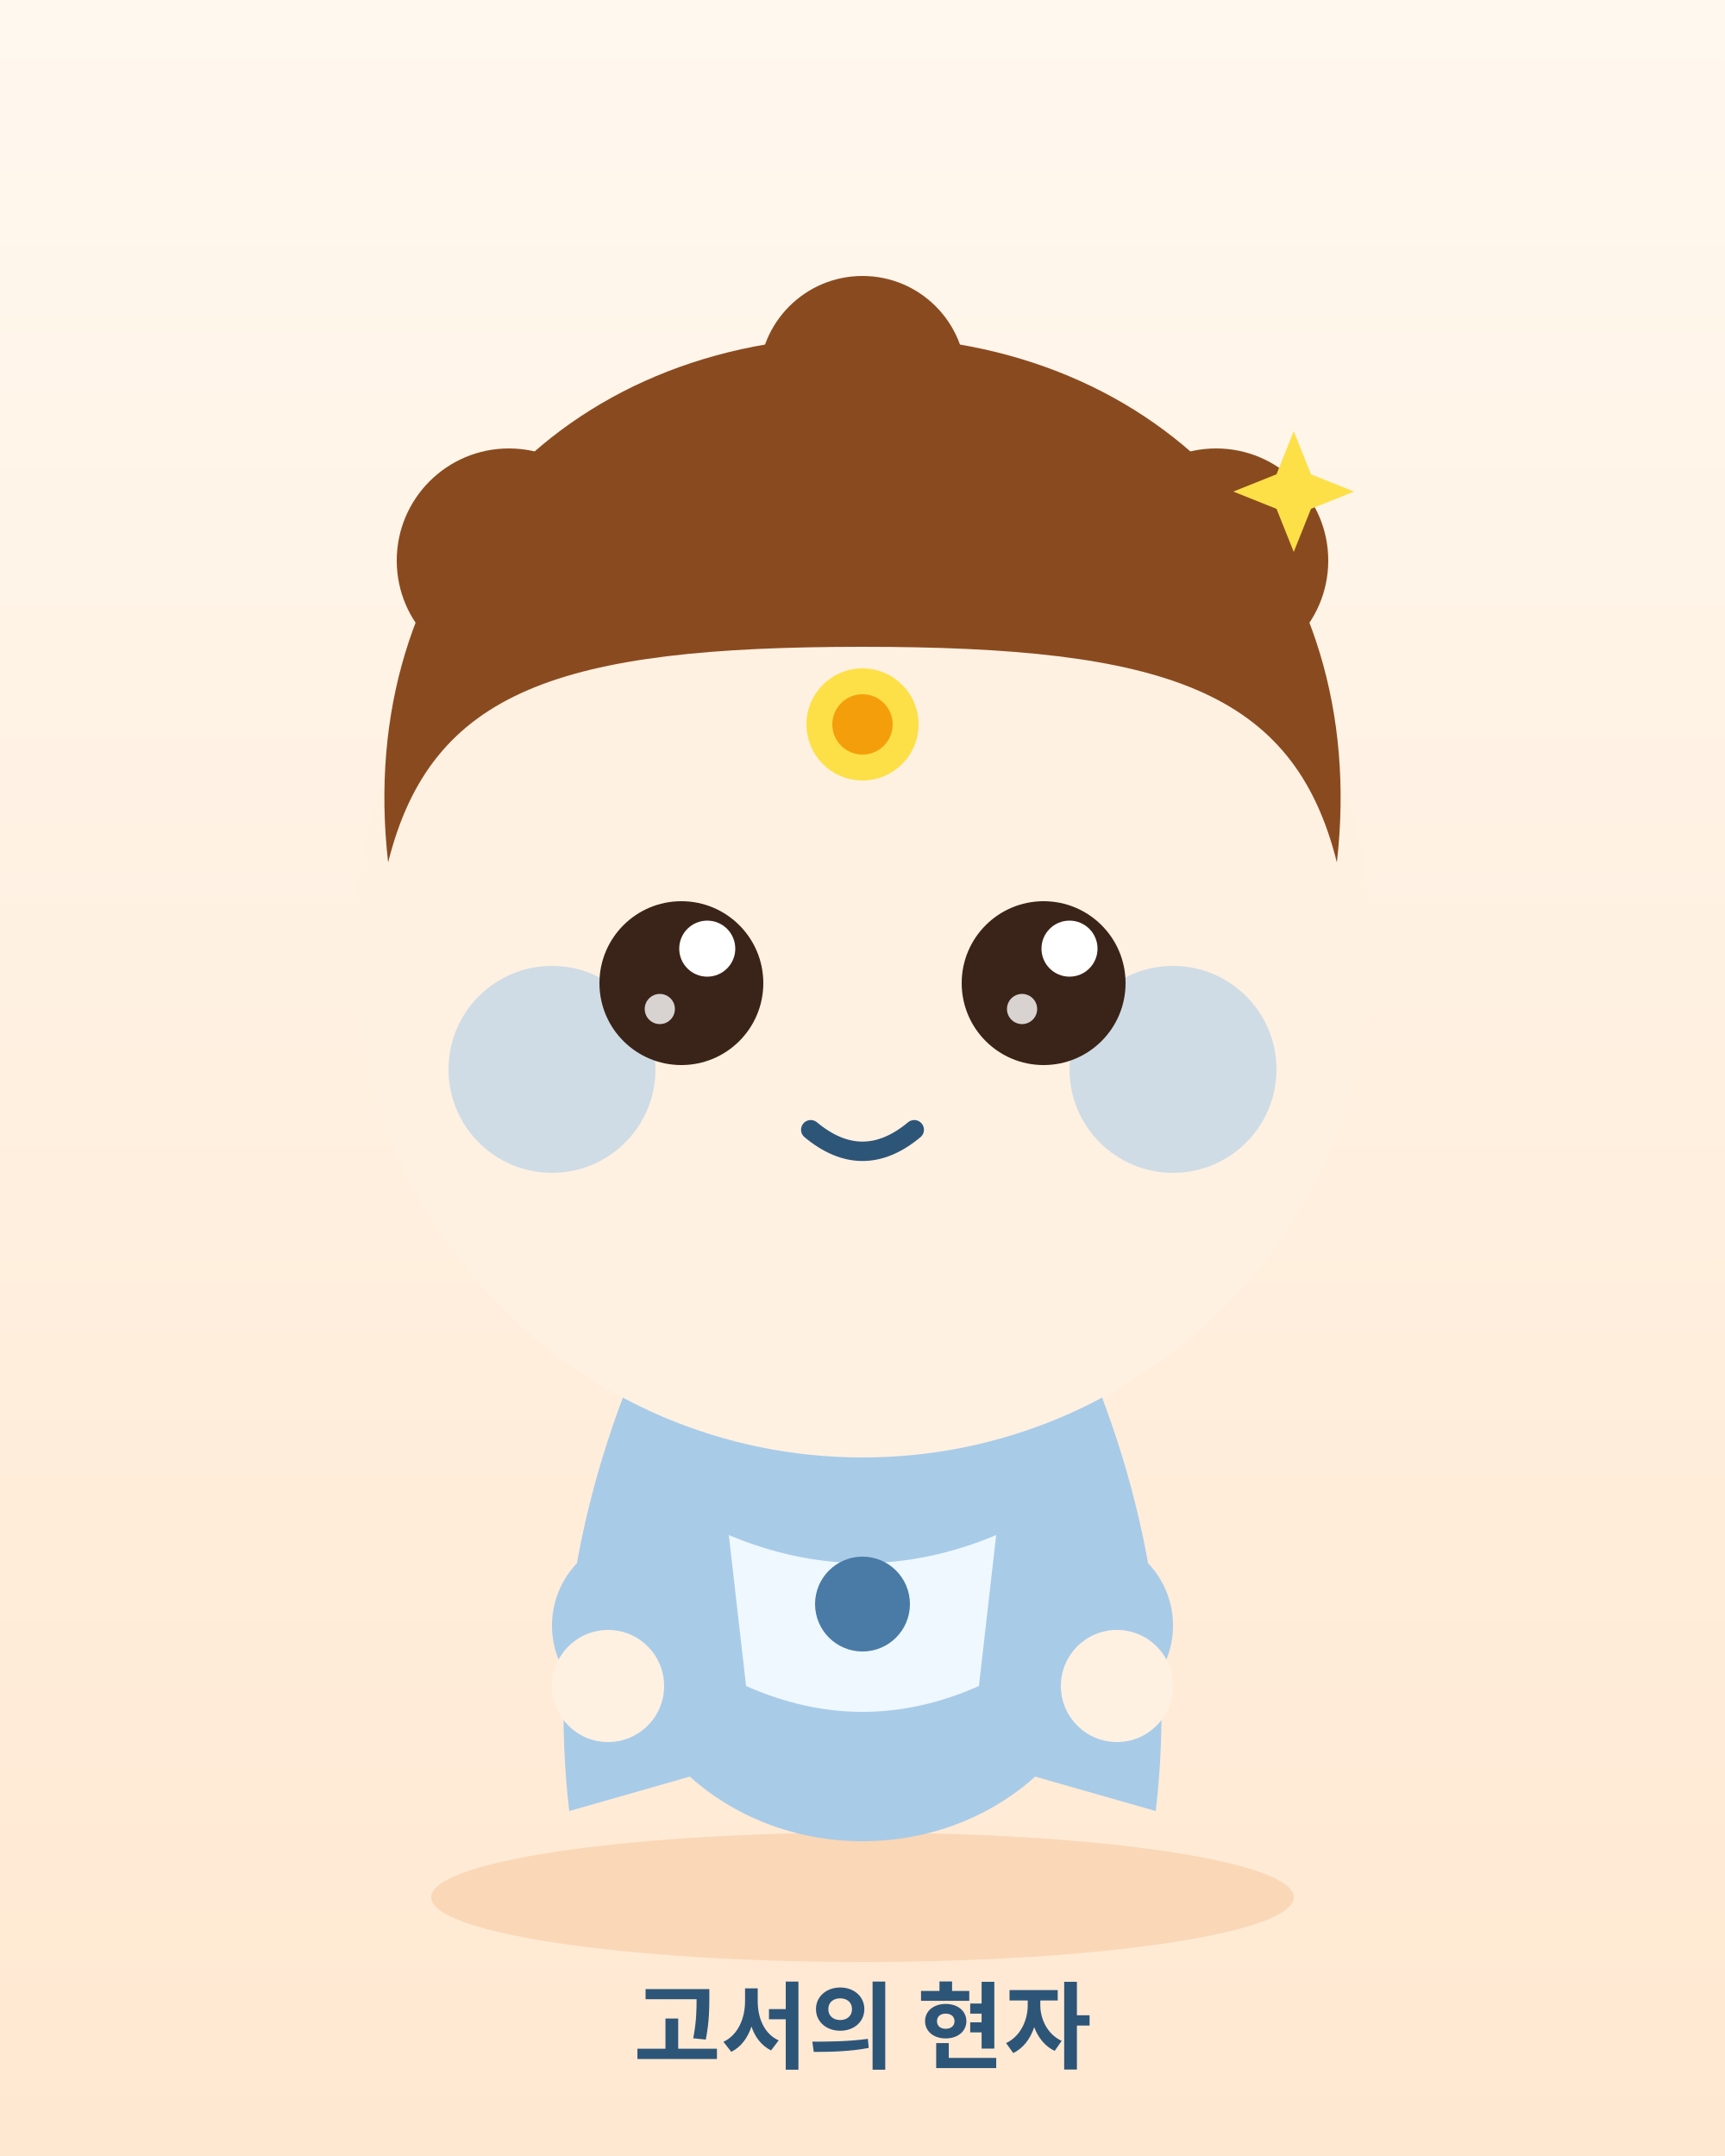
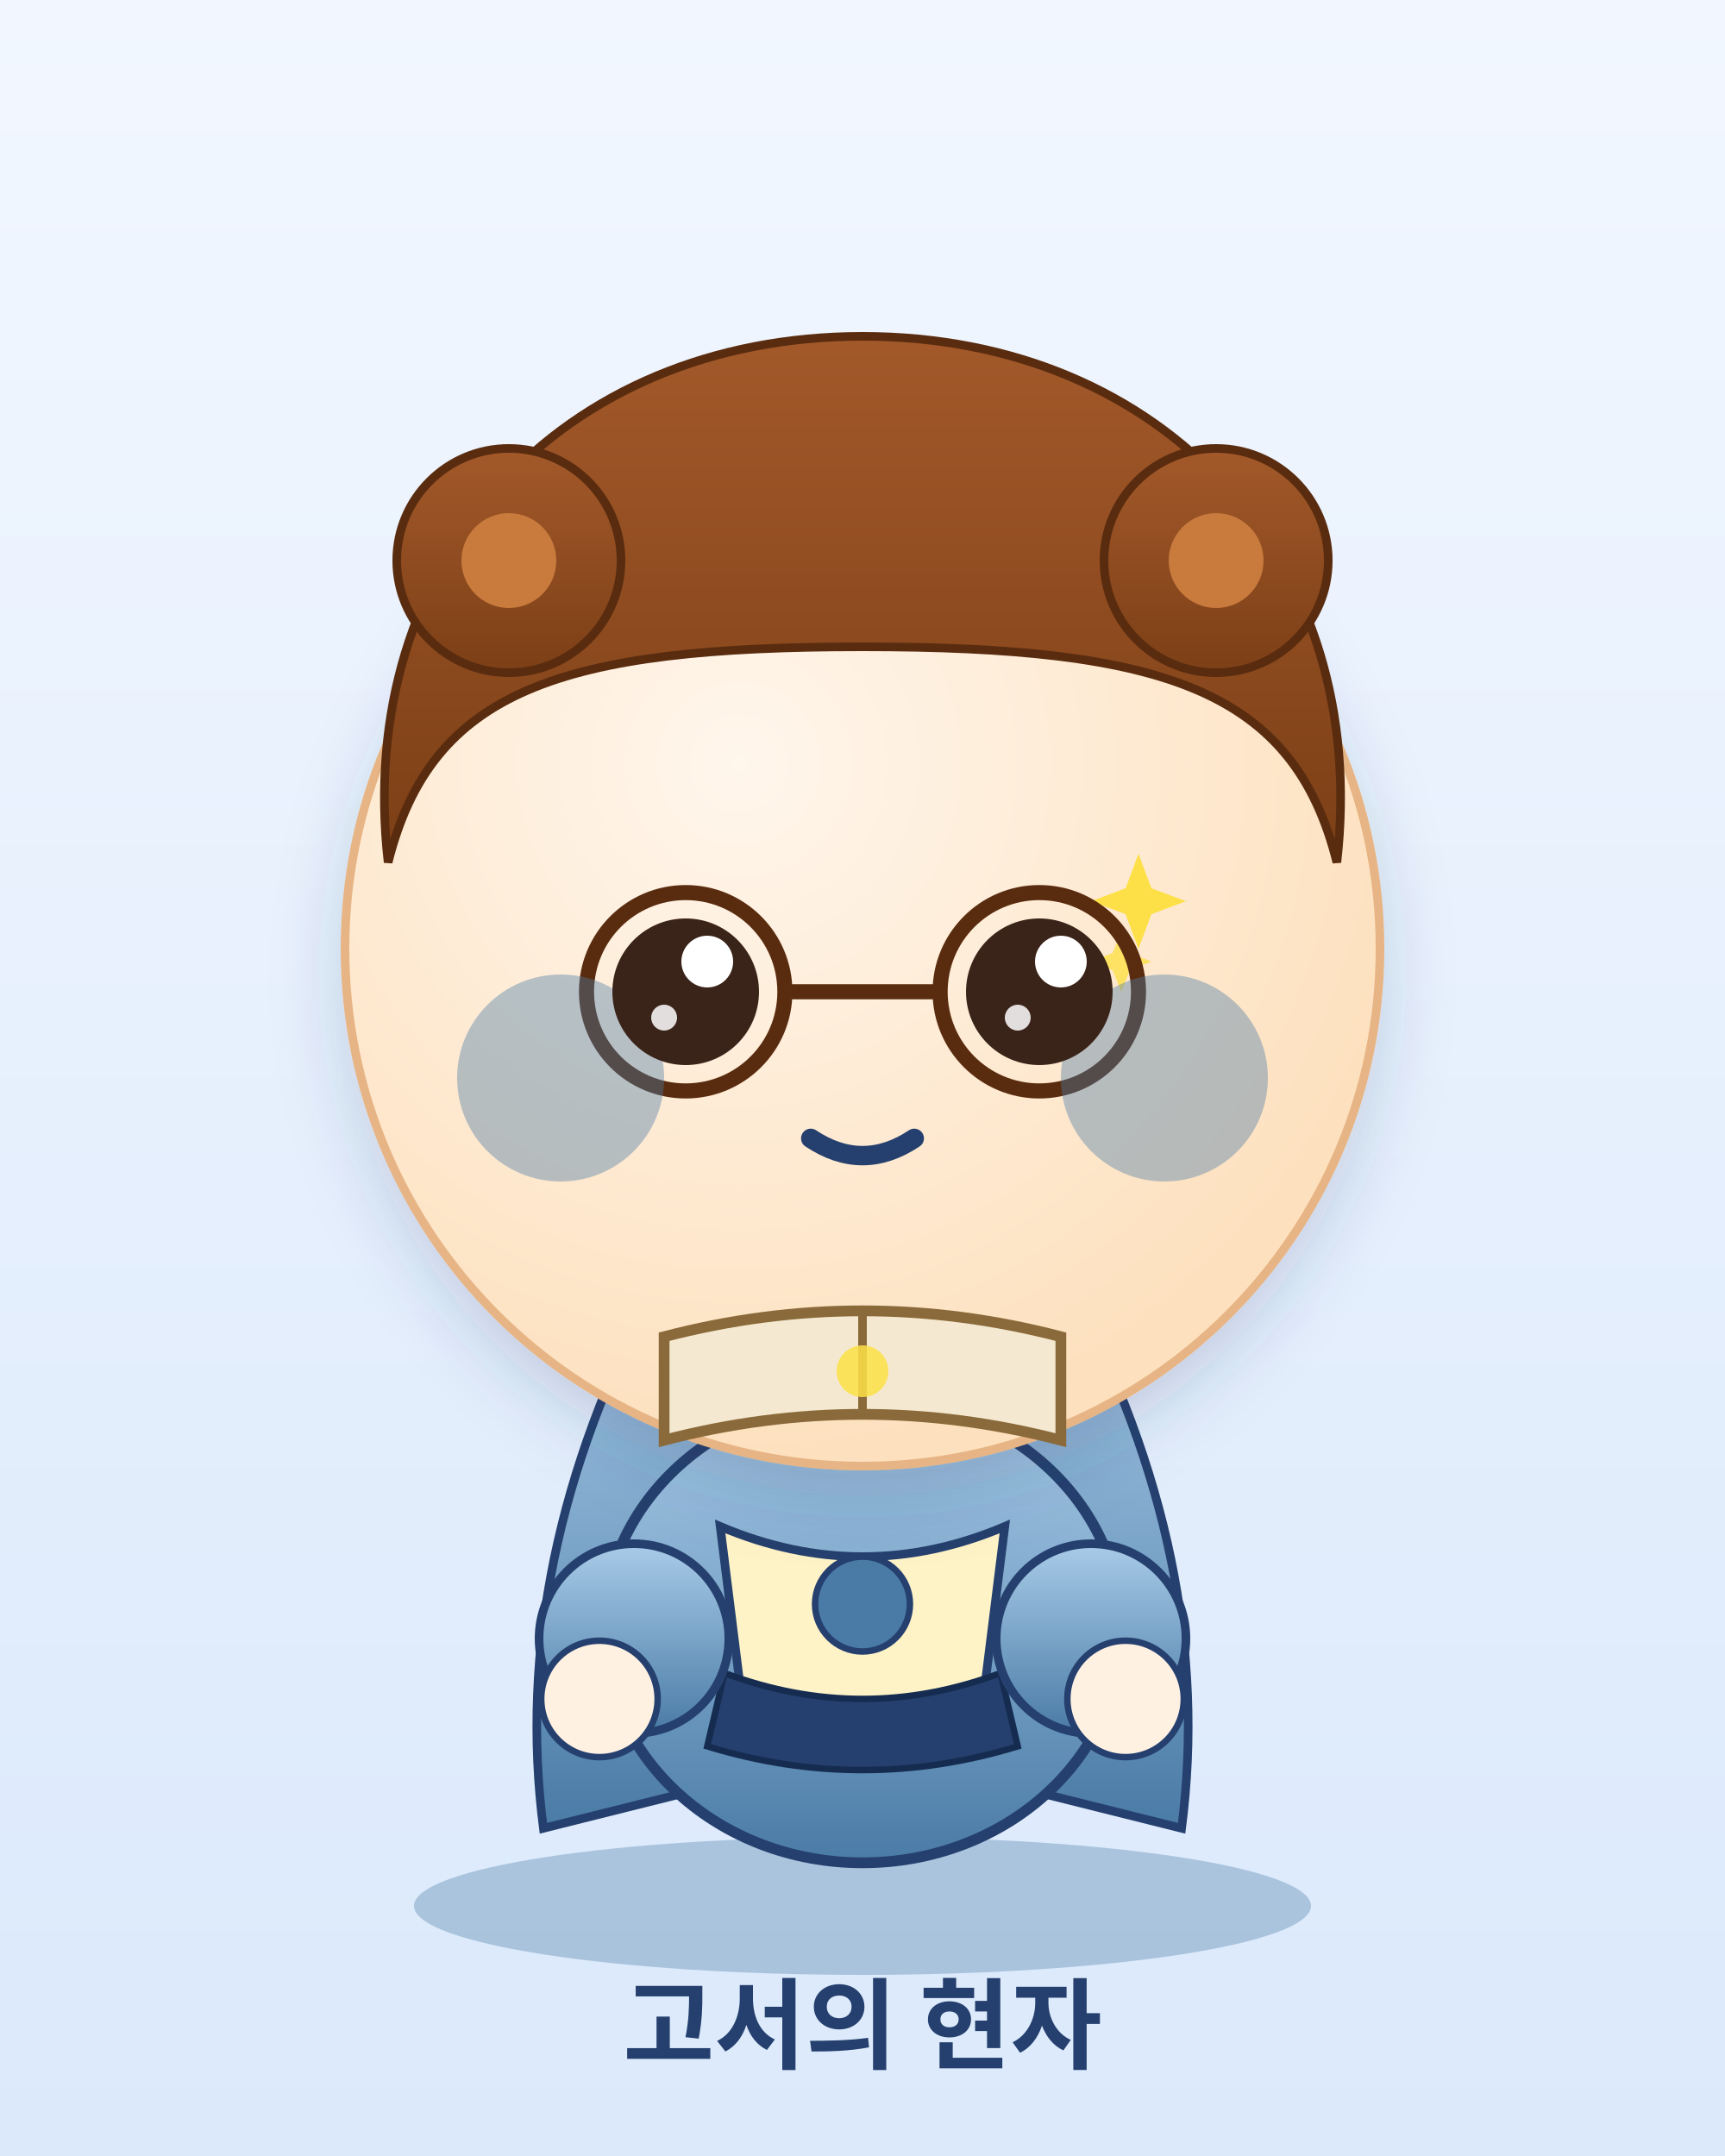
<svg xmlns="http://www.w3.org/2000/svg" width="400" height="500" viewBox="0 0 400 500">
  <defs>
-     <linearGradient id="bg" x1="0%" y1="0%" x2="0%" y2="100%">
-       <stop offset="0%" stop-color="#fff8ef" />
-       <stop offset="100%" stop-color="#ffe8d1" />
+     <linearGradient id="bgSAGEmale" x1="0%" y1="0%" x2="0%" y2="100%">
+       <stop offset="0%" stop-color="#f2f7ff" />
+       <stop offset="100%" stop-color="#dbe9fb" />
    </linearGradient>
+     <radialGradient id="faceSAGEmale" cx="38%" cy="32%" r="70%">
+       <stop offset="0%" stop-color="#fff6ec" />
+       <stop offset="100%" stop-color="#fde0bd" />
+     </radialGradient>
+     <linearGradient id="furSAGEmale" x1="0%" y1="0%" x2="0%" y2="100%">
+       <stop offset="0%" stop-color="#a3592a" />
+       <stop offset="100%" stop-color="#7c3f16" />
+     </linearGradient>
+     <linearGradient id="bodySAGEmale" x1="0%" y1="0%" x2="0%" y2="100%">
+       <stop offset="0%" stop-color="#a8cbe8" />
+       <stop offset="100%" stop-color="#4a7ba6" />
+     </linearGradient>
+     <filter id="shadowSAGEmale" x="-30%" y="-30%" width="160%" height="160%">
+       <feDropShadow dx="0" dy="6" stdDeviation="8" flood-color="#25406e" flood-opacity="0.18" />
+     </filter>
  </defs>
-   <rect width="400" height="500" fill="url(#bg)" />
-   <ellipse cx="200" cy="440" rx="100" ry="15" fill="#f5c398" opacity="0.5" />
-   <path d="M 155 300 Q 125 360 132 420 L 160 412 Q 158 360 178 305 Z" fill="#a8cbe8" />
-   <path d="M 245 300 Q 275 360 268 420 L 240 412 Q 242 360 222 305 Z" fill="#a8cbe8" />
-   <ellipse cx="200" cy="375" rx="57" ry="52" fill="#a8cbe8" />
-   <path d="M 169 356 Q 200 369 231 356 L 227 391 Q 200 403 173 391 Z" fill="#eff8ff" />
-   <circle cx="200" cy="372" r="11" fill="#4a7ba6" />
-   <circle cx="149" cy="377" r="21" fill="#a8cbe8" />
-   <circle cx="251" cy="377" r="21" fill="#a8cbe8" />
-   <circle cx="141" cy="391" r="13" fill="#fff1e2" />
-   <circle cx="259" cy="391" r="13" fill="#fff1e2" />
-   <circle cx="200" cy="220" r="118" fill="#fff1e2" />
-   <path d="M 90 200 C 82 130 130 78 200 78 C 270 78 318 130 310 200            C 300 160 270 150 200 150 C 130 150 100 160 90 200 Z" fill="#8a4a1f" />
-   <circle cx="118" cy="130" r="26" fill="#8a4a1f" />
-   <circle cx="282" cy="130" r="26" fill="#8a4a1f" />
-   <circle cx="200" cy="88" r="24" fill="#8a4a1f" />
-   <circle cx="200" cy="168" r="13" fill="#fde047" />
-   <circle cx="200" cy="168" r="7" fill="#f59e0b" />
-   <circle cx="128" cy="248" r="24" fill="#a8cbe8" opacity="0.55" />
-   <circle cx="272" cy="248" r="24" fill="#a8cbe8" opacity="0.55" />
-   <circle cx="158" cy="228" r="19" fill="#3a2318" />
-   <circle cx="242" cy="228" r="19" fill="#3a2318" />
-   <circle cx="164" cy="220" r="6.5" fill="#ffffff" />
-   <circle cx="248" cy="220" r="6.5" fill="#ffffff" />
-   <circle cx="153" cy="234" r="3.5" fill="#ffffff" opacity="0.8" />
-   <circle cx="237" cy="234" r="3.5" fill="#ffffff" opacity="0.8" />
-   <path d="M 188 262 Q 200 272 212 262" stroke="#2d5578" stroke-width="4.5" fill="none" stroke-linecap="round" />
-   <path d="M 300 100 l 4 10 l 10 4 l -10 4 l -4 10 l -4 -10 l -10 -4 l 10 -4 z" fill="#fde047" />
-   <text x="200" y="478" text-anchor="middle" font-family="Noto Sans CJK KR, sans-serif" font-size="22" font-weight="700" fill="#2d5578">고서의 현자</text>
+   <rect width="400" height="500" fill="url(#bgSAGEmale)" />
+   <ellipse cx="200" cy="442" rx="104" ry="16" fill="#4a7ba6" opacity="0.35" />
+   <path d="M 152 298 Q 118 362 126 424 L 158 416 Q 155 362 177 303 Z" fill="url(#bodySAGEmale)" stroke="#25406e" stroke-width="2" />
+   <path d="M 248 298 Q 282 362 274 424 L 242 416 Q 245 362 223 303 Z" fill="url(#bodySAGEmale)" stroke="#25406e" stroke-width="2" />
+   <ellipse cx="200" cy="378" rx="60" ry="54" fill="url(#bodySAGEmale)" stroke="#25406e" stroke-width="2.5" />
+   <path d="M 167 354 Q 200 368 233 354 L 228 394 Q 200 407 172 394 Z" fill="#fef3c7" stroke="#25406e" stroke-width="2" />
+   <circle cx="200" cy="372" r="11" fill="#4a7ba6" stroke="#25406e" stroke-width="1.5" />
+   <path d="M 168 388 Q 200 400 232 388 L 236 405 Q 200 416 164 405 Z" fill="#25406e" stroke="#152c50" stroke-width="1.5" />
+   <circle cx="147" cy="380" r="22" fill="url(#bodySAGEmale)" stroke="#25406e" stroke-width="2" />
+   <circle cx="253" cy="380" r="22" fill="url(#bodySAGEmale)" stroke="#25406e" stroke-width="2" />
+   <circle cx="139" cy="394" r="13.5" fill="#fff1e2" stroke="#25406e" stroke-width="1.5" />
+   <circle cx="261" cy="394" r="13.5" fill="#fff1e2" stroke="#25406e" stroke-width="1.5" />
+   <circle cx="200" cy="220" r="120" fill="url(#faceSAGEmale)" filter="url(#shadowSAGEmale)" stroke="#e7b585" stroke-width="2" />
+   <path d="M 90 200 C 82 130 130 78 200 78 C 270 78 318 130 310 200            C 300 160 270 150 200 150 C 130 150 100 160 90 200 Z" fill="url(#furSAGEmale)" stroke="#5a2c0f" stroke-width="2" />
+   <circle cx="118" cy="130" r="26" fill="url(#furSAGEmale)" stroke="#5a2c0f" stroke-width="2" />
+   <circle cx="282" cy="130" r="26" fill="url(#furSAGEmale)" stroke="#5a2c0f" stroke-width="2" />
+   <circle cx="118" cy="130" r="11" fill="#c97a3d" />
+   <circle cx="282" cy="130" r="11" fill="#c97a3d" />
+   <path d="M 264 198 l 3 8 l 8 3 l -8 3 l -3 8 l -3 -8 l -8 -3 l 8 -3 z" fill="#fde047" />
+   <path d="M 260 216 l 2 5 l 5 2 l -5 2 l -2 5 l -2 -5 l -5 -2 l 5 -2 z" fill="#fde047" opacity="0.8" />
+   <circle cx="159" cy="230" r="23" fill="none" stroke="#5a2c0f" stroke-width="3.5" />
+   <circle cx="241" cy="230" r="23" fill="none" stroke="#5a2c0f" stroke-width="3.5" />
+   <line x1="182" y1="230" x2="218" y2="230" stroke="#5a2c0f" stroke-width="3.5" />
+   <circle cx="130" cy="250" r="24" fill="#4a7ba6" opacity="0.4" />
+   <circle cx="270" cy="250" r="24" fill="#4a7ba6" opacity="0.4" />
+   <circle cx="159" cy="230" r="17" fill="#3a2318" />
+   <circle cx="241" cy="230" r="17" fill="#3a2318" />
+   <circle cx="164" cy="223" r="6" fill="#ffffff" />
+   <circle cx="246" cy="223" r="6" fill="#ffffff" />
+   <circle cx="154" cy="236" r="3" fill="#ffffff" opacity="0.85" />
+   <circle cx="236" cy="236" r="3" fill="#ffffff" opacity="0.85" />
+   <path d="M 188 264 Q 200 272 212 264" stroke="#25406e" stroke-width="4.5" fill="none" stroke-linecap="round" />
+   <g transform="translate(200 320)">
+     <path d="M -46 -10 Q 0 -22 46 -10 L 46 14 Q 0 2 -46 14 Z" fill="#f4e8d0" stroke="#8a6a3a" stroke-width="2.5" />
+     <path d="M 0 -16 L 0 8" stroke="#8a6a3a" stroke-width="2" />
+     <circle cx="0" cy="-2" r="6" fill="#fde047" opacity="0.85" />
+   </g>
+   <text x="200" y="478" text-anchor="middle" font-family="Noto Sans CJK KR, sans-serif" font-size="23" font-weight="700" fill="#25406e">고서의 현자</text>
</svg>
